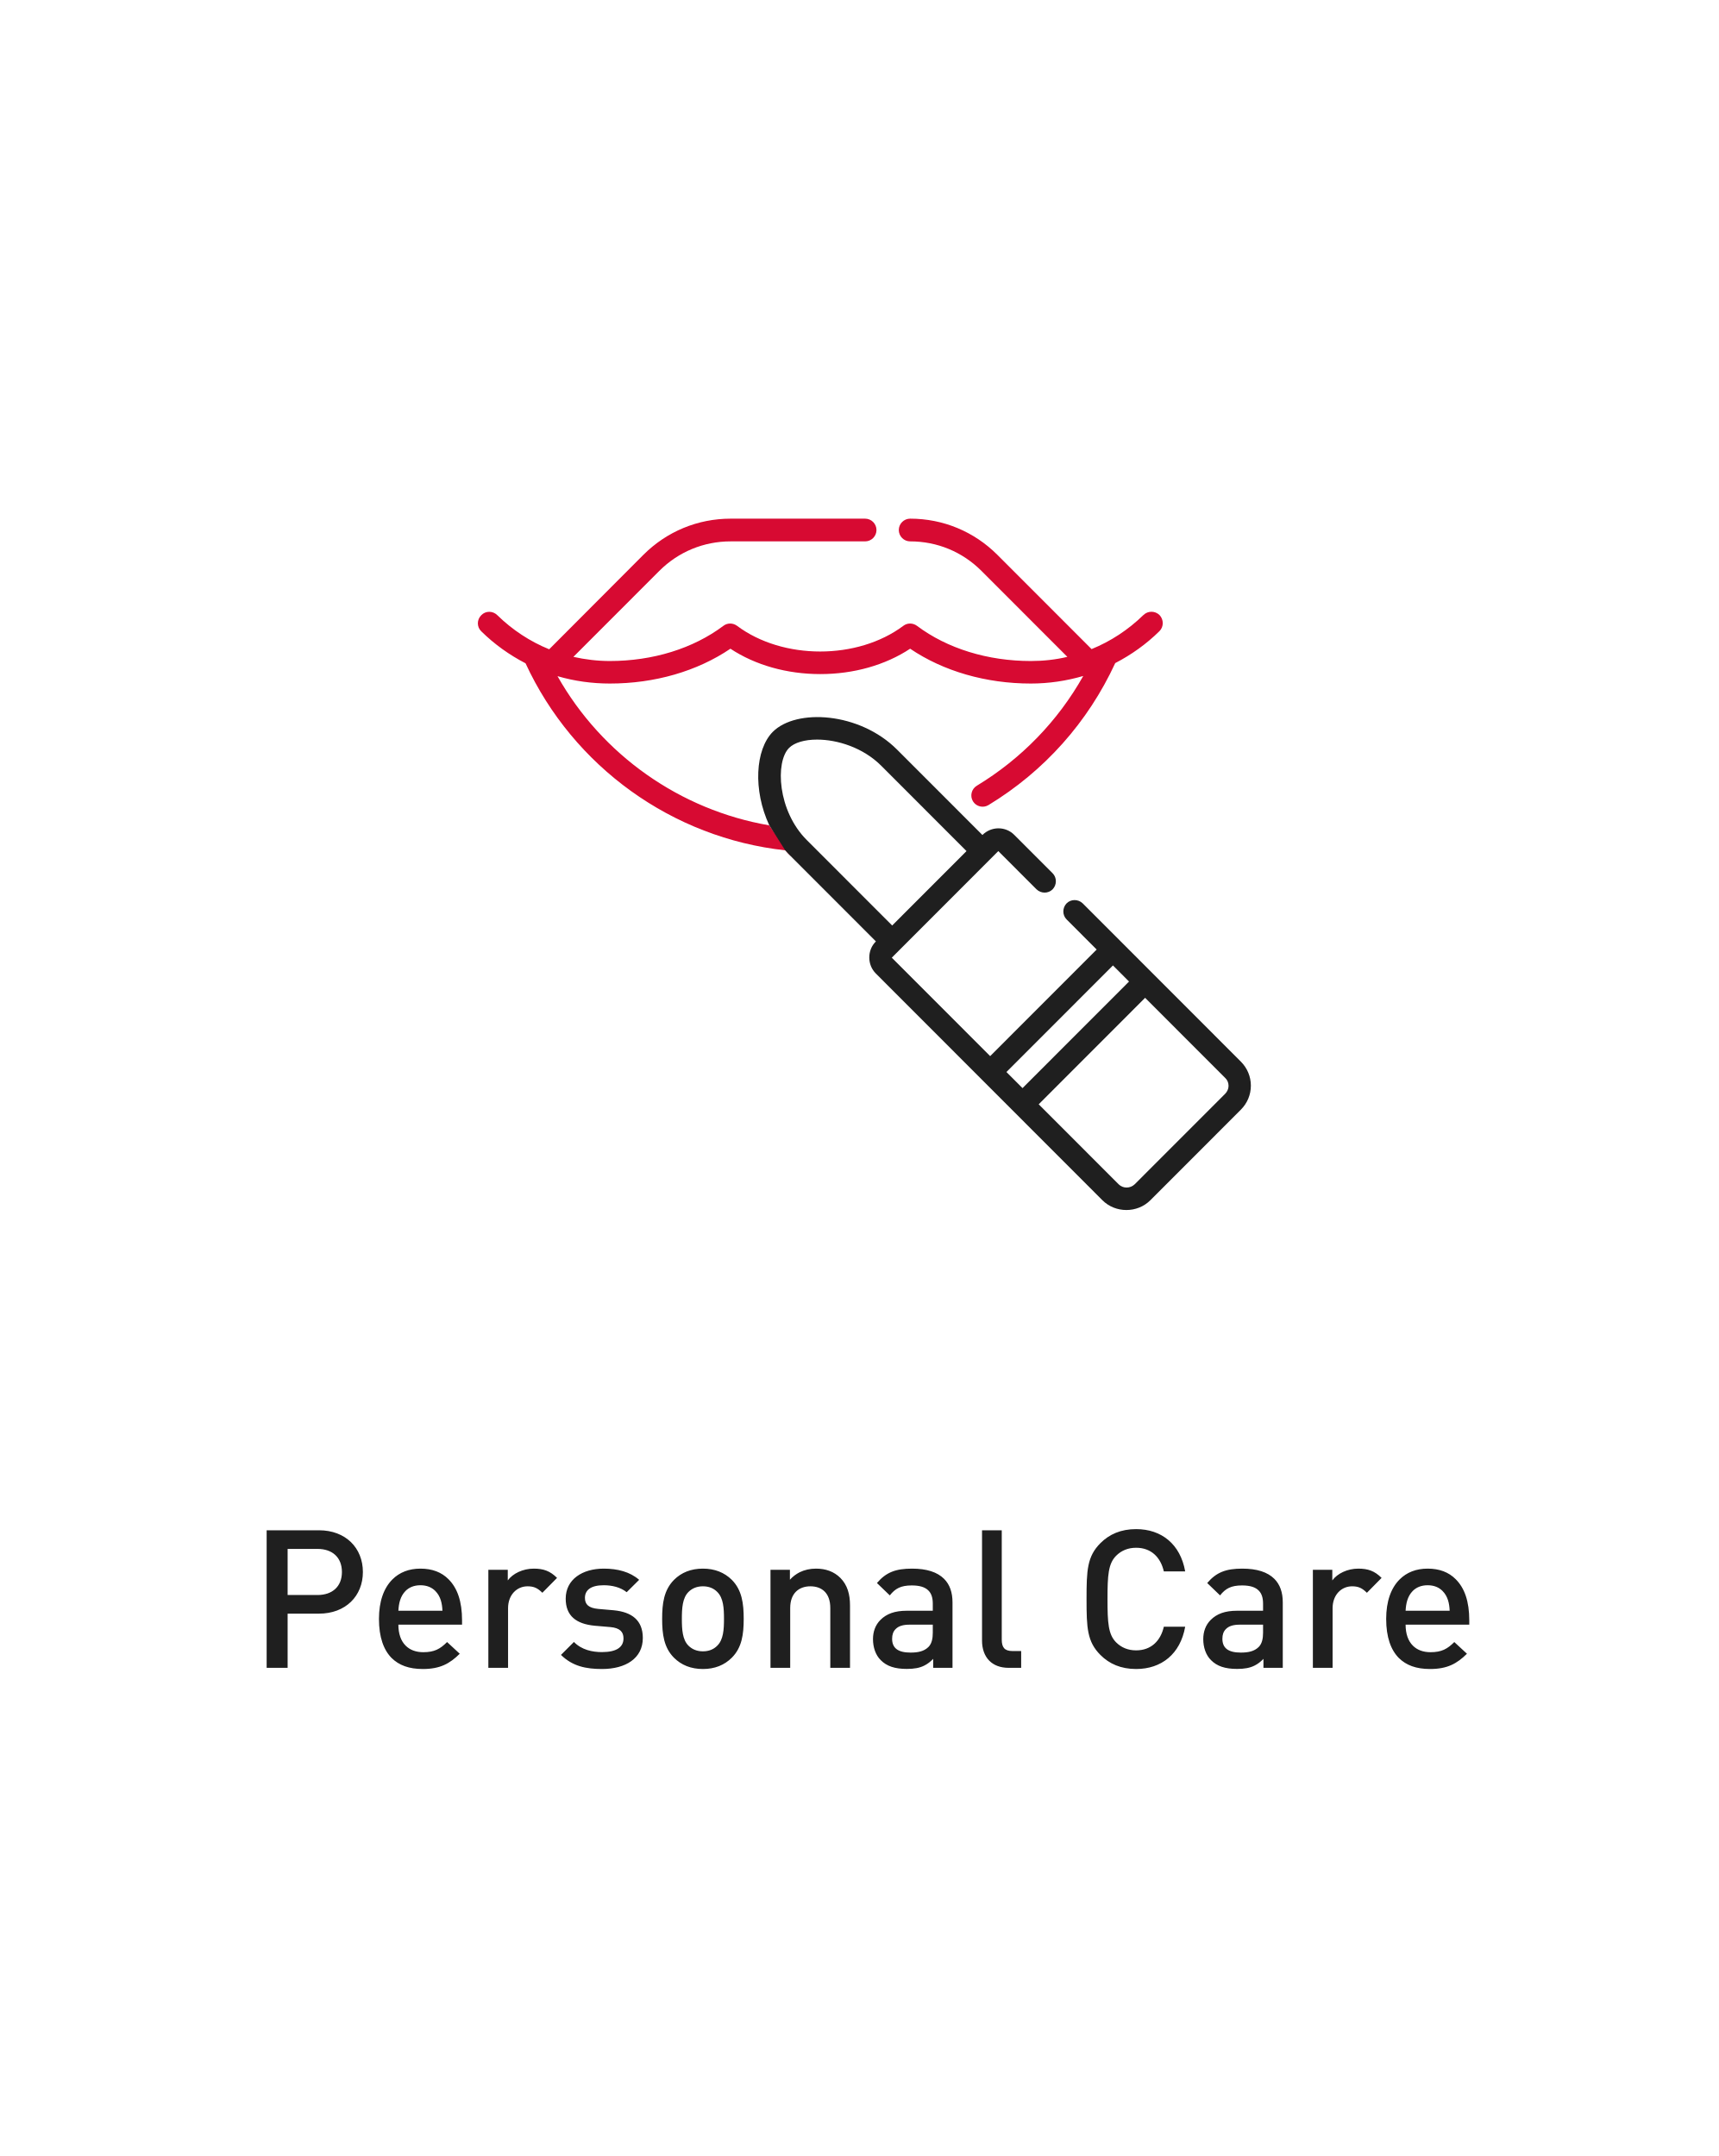
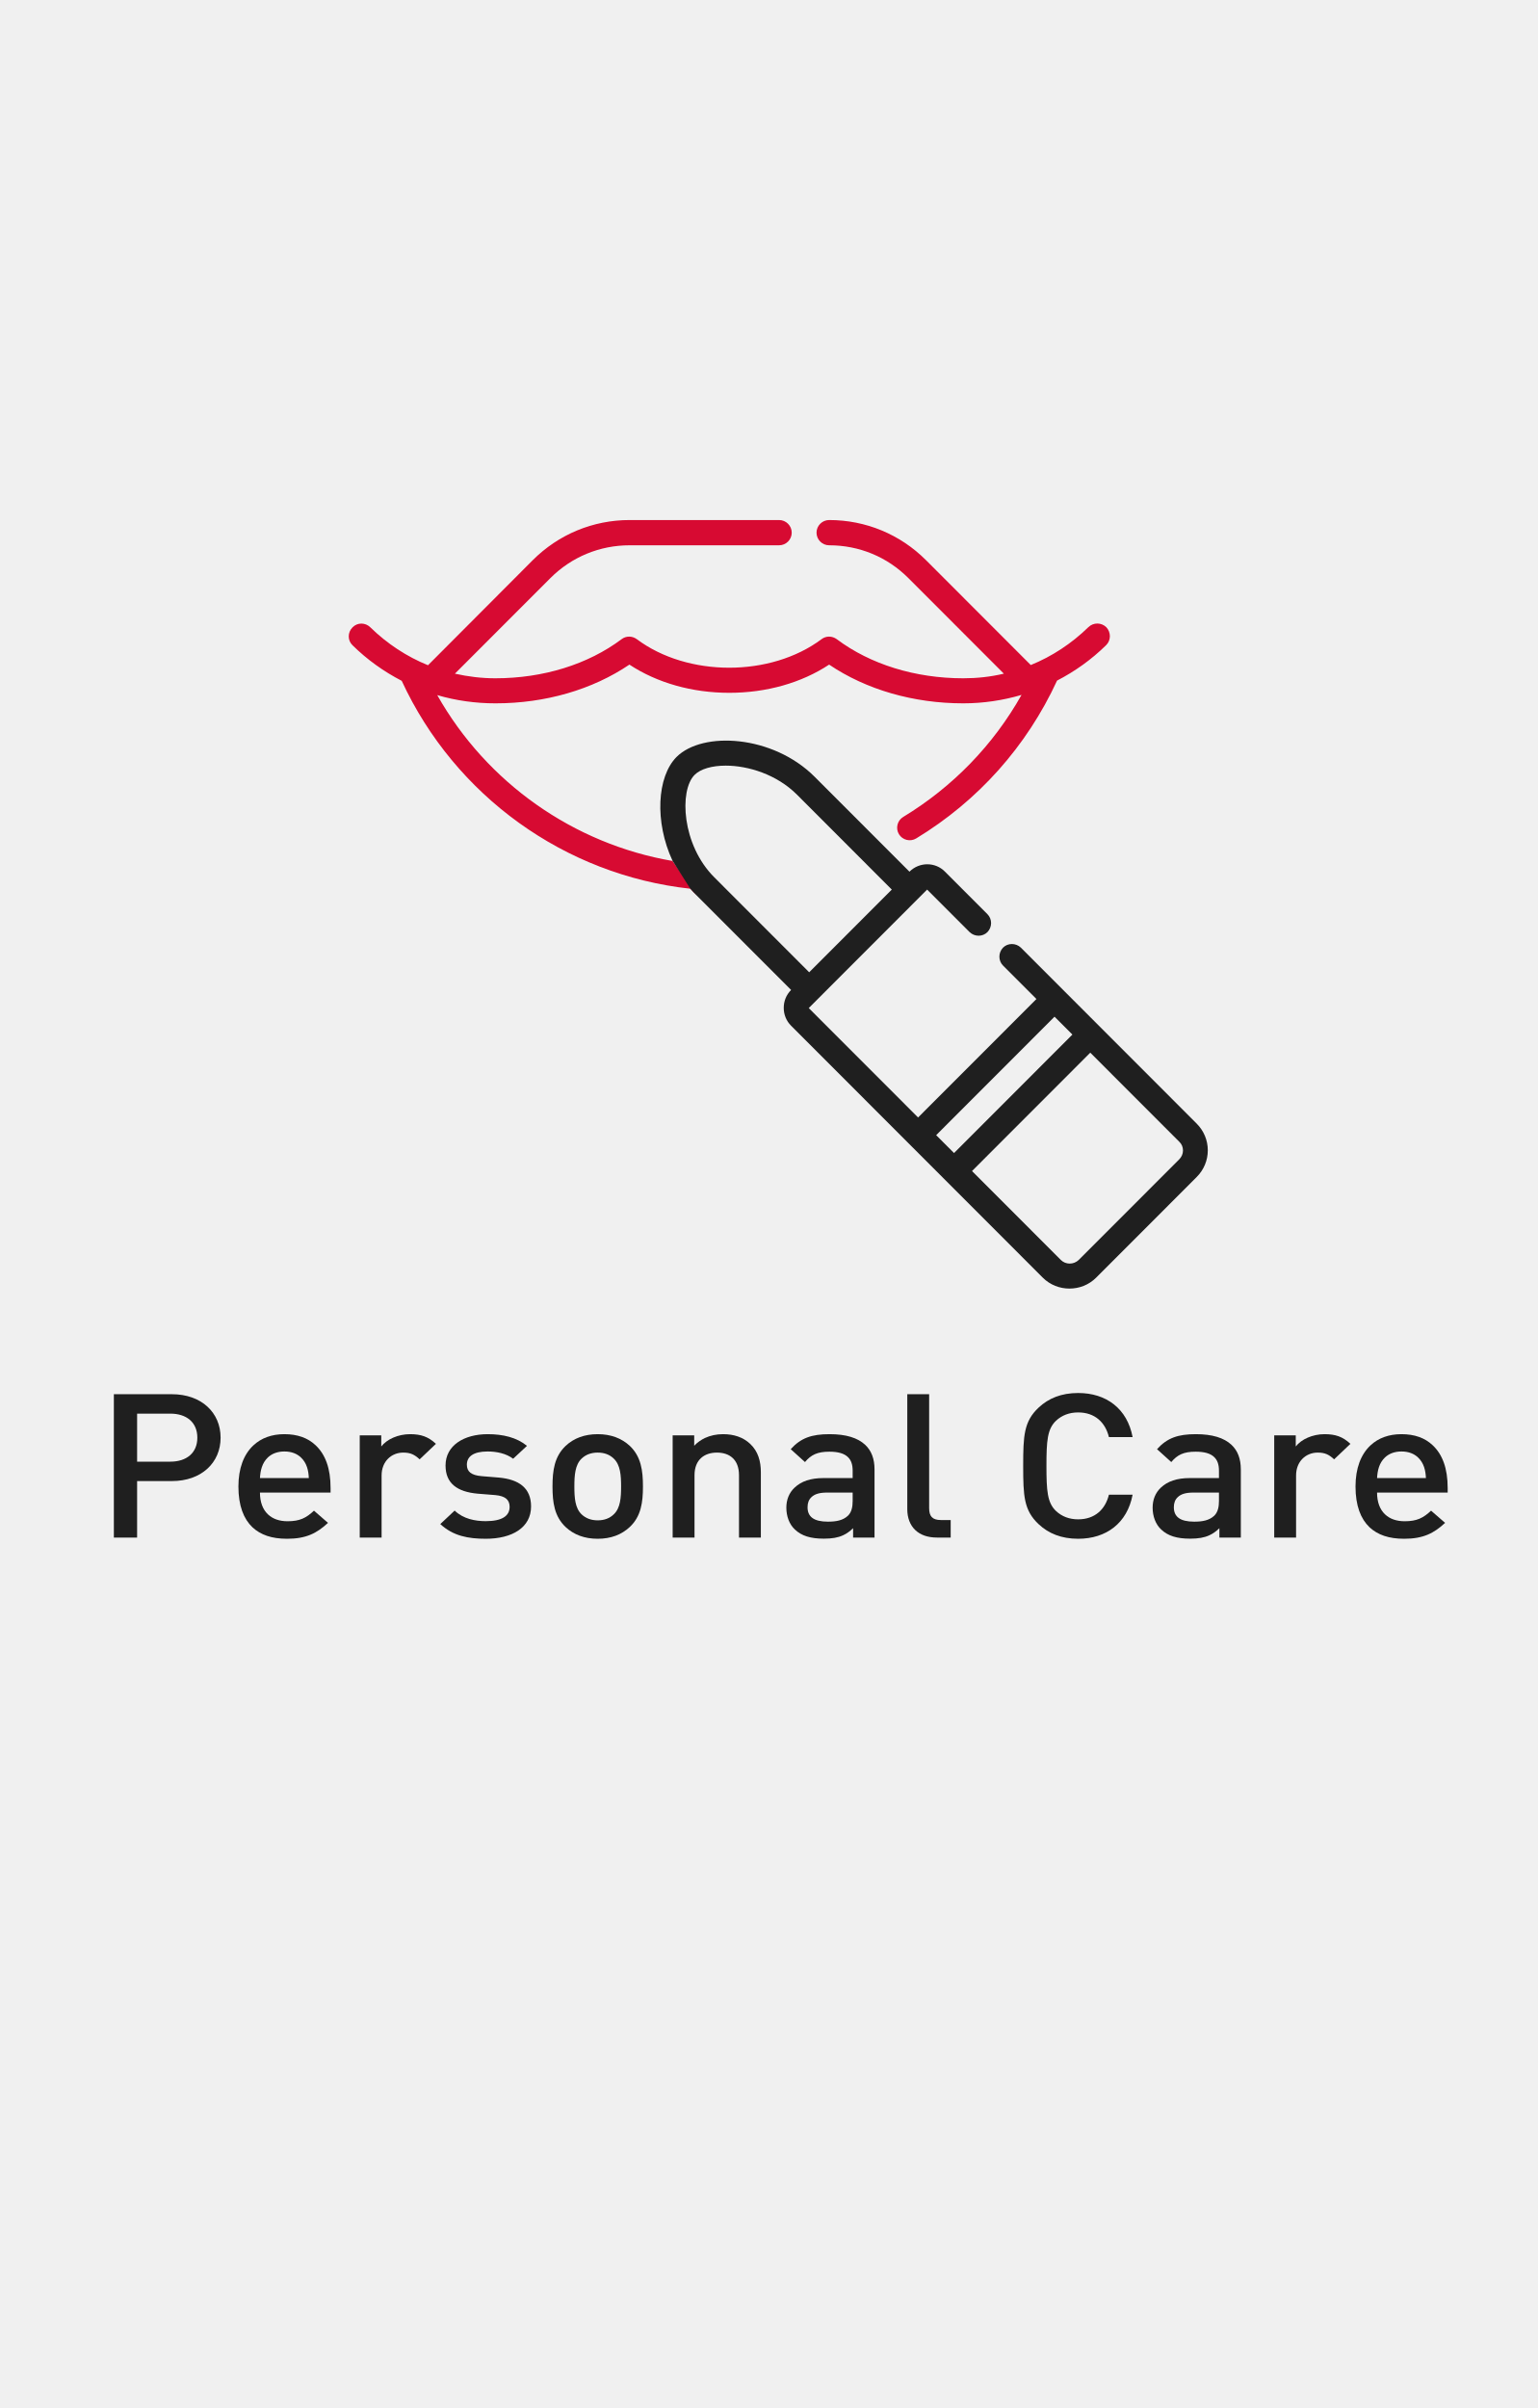
- <svg xmlns="http://www.w3.org/2000/svg" width="169" height="212" viewBox="0 0 169 212" fill="none">
-   <rect width="169" height="212" fill="white" />
-   <path d="M26.216 164V150.472H31.356C33.987 150.472 35.678 152.21 35.678 154.576C35.678 156.932 33.987 158.67 31.356 158.67H28.278V164H26.216ZM28.278 156.837H31.223C32.667 156.837 33.617 156.01 33.617 154.576C33.617 153.132 32.667 152.305 31.223 152.305H28.278V156.837ZM41.571 164.114C40.203 164.114 39.224 163.743 38.502 163.031C37.724 162.242 37.258 160.998 37.258 159.183C37.258 157.464 37.733 156.153 38.578 155.307C39.282 154.604 40.212 154.243 41.334 154.243C42.492 154.243 43.414 154.595 44.098 155.288C44.962 156.153 45.428 157.454 45.428 159.335V159.753H39.167C39.167 160.646 39.414 161.349 39.88 161.815C40.298 162.233 40.877 162.461 41.618 162.461C42.702 162.461 43.272 162.147 43.956 161.463L45.2 162.613C44.212 163.591 43.262 164.114 41.571 164.114ZM39.167 158.385H43.499C43.471 157.682 43.328 156.97 42.797 156.438C42.455 156.096 41.98 155.877 41.334 155.877C40.697 155.877 40.212 156.096 39.87 156.438C39.348 156.97 39.206 157.682 39.167 158.385ZM48.013 164V154.357H49.922V155.402C50.416 154.728 51.404 154.243 52.478 154.243C53.428 154.243 54.083 154.471 54.767 155.155L53.323 156.618C52.877 156.181 52.525 155.982 51.87 155.982C50.815 155.982 49.951 156.818 49.951 158.138V164H48.013ZM59.191 164.114C57.623 164.114 56.293 163.848 55.153 162.727L56.426 161.454C57.196 162.242 58.25 162.451 59.181 162.451C60.644 162.451 61.3 161.948 61.3 161.102C61.3 160.456 60.938 160.076 60.017 159.991L58.468 159.858C56.663 159.687 55.618 158.898 55.618 157.198C55.618 155.307 57.252 154.243 59.361 154.243C60.72 154.243 61.936 154.557 62.839 155.345L61.613 156.561C60.995 156.067 60.169 155.877 59.352 155.877C58.069 155.877 57.509 156.371 57.509 157.122C57.509 157.777 57.889 158.119 58.82 158.205L60.34 158.338C62.117 158.509 63.2 159.316 63.2 161.064C63.2 163.069 61.508 164.114 59.191 164.114ZM69.109 164.114C67.941 164.114 66.991 163.734 66.259 163.002C65.271 162.005 65.1 160.694 65.1 159.183C65.1 157.663 65.271 156.352 66.269 155.345C66.991 154.623 67.941 154.243 69.109 154.243C70.268 154.243 71.218 154.623 71.95 155.345C72.947 156.352 73.118 157.663 73.118 159.183C73.118 160.694 72.947 162.005 71.95 163.002C71.218 163.734 70.268 164.114 69.109 164.114ZM67.038 159.183C67.038 160.219 67.095 161.226 67.684 161.815C68.055 162.185 68.53 162.375 69.109 162.375C69.689 162.375 70.164 162.185 70.525 161.815C71.123 161.226 71.18 160.219 71.18 159.183C71.18 158.138 71.123 157.141 70.525 156.542C70.164 156.172 69.689 155.982 69.109 155.982C68.53 155.982 68.055 156.172 67.684 156.542C67.095 157.141 67.038 158.138 67.038 159.183ZM75.752 164V154.357H77.662V155.336C77.937 155.022 78.279 154.775 78.612 154.604C79.096 154.367 79.628 154.243 80.227 154.243C81.177 154.243 81.993 154.528 82.621 155.155C83.323 155.858 83.57 156.789 83.57 157.844V164H81.632V158.119C81.632 156.618 80.778 155.982 79.675 155.982C78.583 155.982 77.69 156.628 77.69 158.119V164H75.752ZM89.154 164.105C87.976 164.105 87.178 163.838 86.589 163.24C86.085 162.746 85.829 161.976 85.829 161.178C85.829 160.437 86.066 159.782 86.56 159.288C87.159 158.689 87.966 158.385 89.144 158.385H91.709V157.701C91.709 157.131 91.586 156.704 91.282 156.4C90.949 156.058 90.408 155.896 89.648 155.896C88.574 155.896 88.023 156.191 87.482 156.875L86.218 155.659C87.121 154.595 88.08 154.243 89.667 154.243C91.111 154.243 92.156 154.585 92.821 155.25C93.372 155.801 93.647 156.571 93.647 157.568V164H91.747V163.116C91.462 163.411 91.177 163.629 90.864 163.781C90.408 164.01 89.876 164.105 89.154 164.105ZM87.71 161.14C87.71 162.033 88.261 162.499 89.515 162.499C90.246 162.499 90.845 162.385 91.291 161.938C91.614 161.606 91.709 161.102 91.709 160.542V159.753H89.448C88.783 159.753 88.346 159.886 88.052 160.19C87.814 160.428 87.71 160.741 87.71 161.14ZM99.192 164C98.337 164 97.71 163.743 97.263 163.297C96.788 162.822 96.55 162.119 96.55 161.33V150.472H98.489V161.216C98.489 161.976 98.754 162.347 99.543 162.347H100.398V164H99.192ZM111.698 164.114C110.207 164.114 109.067 163.61 108.193 162.736C106.882 161.425 106.825 160.067 106.825 157.236C106.825 154.405 106.882 153.047 108.193 151.735C109.067 150.861 110.207 150.358 111.698 150.358C114.187 150.358 116.049 151.83 116.524 154.519H114.425C114.111 153.141 113.19 152.191 111.698 152.191C110.919 152.191 110.254 152.457 109.732 152.98C108.962 153.759 108.886 154.889 108.886 157.236C108.886 159.582 108.962 160.713 109.732 161.492C110.254 162.014 110.919 162.28 111.698 162.28C113.19 162.28 114.111 161.33 114.425 159.953H116.524C116.049 162.641 114.187 164.114 111.698 164.114ZM121.625 164.105C120.447 164.105 119.649 163.838 119.06 163.24C118.556 162.746 118.3 161.976 118.3 161.178C118.3 160.437 118.537 159.782 119.031 159.288C119.63 158.689 120.437 158.385 121.615 158.385H124.18V157.701C124.18 157.131 124.057 156.704 123.753 156.4C123.42 156.058 122.879 155.896 122.119 155.896C121.045 155.896 120.494 156.191 119.953 156.875L118.689 155.659C119.592 154.595 120.551 154.243 122.138 154.243C123.582 154.243 124.627 154.585 125.292 155.25C125.843 155.801 126.118 156.571 126.118 157.568V164H124.218V163.116C123.933 163.411 123.648 163.629 123.335 163.781C122.879 164.01 122.347 164.105 121.625 164.105ZM120.181 161.14C120.181 162.033 120.732 162.499 121.986 162.499C122.717 162.499 123.316 162.385 123.762 161.938C124.085 161.606 124.18 161.102 124.18 160.542V159.753H121.919C121.254 159.753 120.817 159.886 120.523 160.19C120.285 160.428 120.181 160.741 120.181 161.14ZM129.078 164V154.357H130.988V155.402C131.482 154.728 132.47 154.243 133.543 154.243C134.493 154.243 135.149 154.471 135.833 155.155L134.389 156.618C133.942 156.181 133.591 155.982 132.935 155.982C131.881 155.982 131.016 156.818 131.016 158.138V164H129.078ZM140.597 164.114C139.229 164.114 138.251 163.743 137.529 163.031C136.75 162.242 136.284 160.998 136.284 159.183C136.284 157.464 136.759 156.153 137.605 155.307C138.308 154.604 139.239 154.243 140.36 154.243C141.519 154.243 142.44 154.595 143.124 155.288C143.989 156.153 144.454 157.454 144.454 159.335V159.753H138.194C138.194 160.646 138.441 161.349 138.906 161.815C139.324 162.233 139.904 162.461 140.645 162.461C141.728 162.461 142.298 162.147 142.982 161.463L144.226 162.613C143.238 163.591 142.288 164.114 140.597 164.114ZM138.194 158.385H142.526C142.497 157.682 142.355 156.97 141.823 156.438C141.481 156.096 141.006 155.877 140.36 155.877C139.723 155.877 139.239 156.096 138.897 156.438C138.374 156.97 138.232 157.682 138.194 158.385Z" fill="#1F1F1F" />
-   <g clip-path="url(#clip0_2632_5043)">
-     <path d="M77.746 84.19C77.56 84.004 77.393 83.818 77.207 83.613C66.102 82.403 56.374 75.404 51.669 65.222C50.088 64.403 48.618 63.36 47.316 62.076C46.87 61.648 46.87 60.94 47.316 60.494C47.744 60.047 48.451 60.047 48.897 60.494C50.385 61.946 52.115 63.081 53.994 63.844L63.257 54.555C65.544 52.266 68.595 51 71.831 51H85.056C85.67 51 86.172 51.503 86.172 52.117C86.172 52.731 85.67 53.234 85.056 53.234H71.831C69.19 53.234 66.698 54.258 64.819 56.138L56.374 64.589C57.528 64.849 58.737 64.998 59.946 64.998C64.186 64.998 68.148 63.77 71.124 61.536C71.515 61.238 72.054 61.238 72.464 61.536C76.965 64.905 84.312 64.905 88.813 61.536C89.204 61.238 89.743 61.238 90.152 61.536C93.128 63.77 97.109 64.998 101.35 64.998C102.577 64.998 103.768 64.868 104.939 64.589L96.495 56.138C94.616 54.258 92.142 53.234 89.483 53.234C88.869 53.234 88.367 52.731 88.367 52.117C88.367 51.503 88.869 51 89.483 51C92.719 51 95.769 52.266 98.057 54.555L107.32 63.826C109.199 63.062 110.929 61.927 112.417 60.475C112.863 60.047 113.551 60.047 113.998 60.475C114.425 60.922 114.425 61.629 113.998 62.057C112.696 63.342 111.226 64.384 109.645 65.203C106.967 71.011 102.67 75.832 97.183 79.164C96.662 79.481 95.974 79.313 95.658 78.792C95.342 78.271 95.509 77.582 96.03 77.266C100.42 74.604 104.009 70.899 106.502 66.469C104.846 66.953 103.117 67.213 101.35 67.213C96.941 67.213 92.756 66.004 89.483 63.788C87.028 65.408 83.921 66.283 80.648 66.283C77.374 66.283 74.268 65.408 71.813 63.788C68.539 66.004 64.373 67.213 59.964 67.213C58.197 67.213 56.468 66.972 54.812 66.487C59.183 74.231 66.865 79.648 75.626 81.156" fill="#D70A32" />
-     <path d="M75.626 81.138C74.026 77.694 74.249 73.711 75.979 71.961C78.285 69.653 84.498 70.006 88.199 73.711L96.588 82.106C97.462 81.231 98.876 81.231 99.731 82.106L103.489 85.866C103.916 86.294 103.916 87.002 103.489 87.448C103.061 87.877 102.354 87.877 101.908 87.448L98.15 83.688L87.678 94.168L97.35 103.848L107.822 93.368L104.865 90.408C104.437 89.98 104.437 89.273 104.865 88.826C105.293 88.398 106 88.398 106.446 88.826L121.996 104.388C122.628 105.021 122.981 105.859 122.981 106.752C122.981 107.646 122.628 108.483 121.996 109.116L113.105 118.014C112.454 118.666 111.598 118.982 110.743 118.982C109.887 118.982 109.031 118.666 108.38 118.014L86.116 95.732C85.688 95.304 85.465 94.746 85.465 94.15C85.465 93.554 85.688 92.996 86.116 92.568L77.727 84.172C77.541 83.986 77.374 83.8 77.188 83.595M102.112 108.576L109.98 116.45C110.408 116.879 111.115 116.879 111.561 116.45L120.452 107.553C120.656 107.348 120.787 107.069 120.787 106.771C120.787 106.473 120.675 106.194 120.452 105.989L112.584 98.115L102.112 108.595V108.576ZM98.95 105.412L100.531 106.994L111.003 96.514L109.422 94.932L98.95 105.412ZM80.331 72.724C79.104 72.724 78.099 73.022 77.579 73.543C76.202 74.921 76.444 79.742 79.327 82.609L87.716 91.004L95.025 83.688L86.637 75.293C84.851 73.506 82.322 72.724 80.331 72.724Z" fill="#1F1F1F" />
+ <svg xmlns="http://www.w3.org/2000/svg" width="136" height="213" viewBox="0 0 136 213" fill="none">
+   <path d="M10.073 136.005V123.325H15.202C17.828 123.325 19.516 124.954 19.516 127.171C19.516 129.38 17.828 131.009 15.202 131.009H12.13V136.005H10.073ZM12.13 129.291H15.069C16.51 129.291 17.458 128.516 17.458 127.171C17.458 125.818 16.51 125.043 15.069 125.043H12.13V129.291Z" fill="#1F1F1F" />
+   <path d="M25.397 136.112C24.031 136.112 23.055 135.765 22.334 135.097C21.557 134.358 21.092 133.191 21.092 131.49C21.092 129.879 21.566 128.65 22.41 127.857C23.112 127.198 24.041 126.86 25.16 126.86C26.316 126.86 27.236 127.189 27.919 127.839C28.781 128.65 29.246 129.87 29.246 131.633V132.025H22.998C22.998 132.862 23.244 133.521 23.709 133.957C24.126 134.349 24.704 134.562 25.444 134.562C26.525 134.562 27.094 134.269 27.776 133.627L29.018 134.705C28.032 135.622 27.084 136.112 25.397 136.112ZM22.998 130.742H27.321C27.293 130.083 27.151 129.415 26.62 128.917C26.278 128.596 25.804 128.391 25.16 128.391C24.524 128.391 24.041 128.596 23.7 128.917C23.178 129.415 23.036 130.083 22.998 130.742Z" fill="#1F1F1F" />
+   <path d="M31.825 136.005V126.967H33.731V127.946C34.224 127.314 35.21 126.86 36.281 126.86C37.23 126.86 37.884 127.074 38.566 127.715L37.125 129.086C36.68 128.676 36.329 128.489 35.675 128.489C34.622 128.489 33.76 129.273 33.76 130.511V136.005H31.825Z" fill="#1F1F1F" />
+   <path d="M42.981 136.112C41.416 136.112 40.089 135.863 38.951 134.812L40.222 133.619C40.99 134.358 42.042 134.554 42.971 134.554C44.431 134.554 45.086 134.082 45.086 133.289C45.086 132.684 44.725 132.327 43.806 132.247L42.26 132.123C40.459 131.962 39.416 131.223 39.416 129.629C39.416 127.857 41.047 126.86 43.151 126.86C44.507 126.86 45.721 127.154 46.621 127.893L45.398 129.033C44.782 128.57 43.957 128.391 43.142 128.391C41.862 128.391 41.303 128.854 41.303 129.558C41.303 130.172 41.682 130.493 42.611 130.573L44.128 130.698C45.901 130.858 46.982 131.615 46.982 133.253C46.982 135.132 45.294 136.112 42.981 136.112Z" fill="#1F1F1F" />
+   <path d="M52.88 136.112C51.714 136.112 50.766 135.756 50.035 135.07C49.05 134.135 48.879 132.906 48.879 131.49C48.879 130.066 49.05 128.837 50.045 127.893C50.766 127.216 51.714 126.86 52.88 126.86C54.036 126.86 54.984 127.216 55.715 127.893C56.71 128.837 56.881 130.066 56.881 131.49C56.881 132.906 56.71 134.135 55.715 135.07C54.984 135.756 54.036 136.112 52.88 136.112ZM50.813 131.49C50.813 132.461 50.87 133.405 51.458 133.957C51.827 134.304 52.301 134.482 52.88 134.482C53.458 134.482 53.932 134.304 54.292 133.957C54.89 133.405 54.947 132.461 54.947 131.49C54.947 130.511 54.89 129.576 54.292 129.015C53.932 128.667 53.458 128.489 52.88 128.489C52.301 128.489 51.827 128.667 51.458 129.015C50.87 129.576 50.813 130.511 50.813 131.49Z" fill="#1F1F1F" />
+   <path d="M59.509 136.005V126.967H61.415V127.884C61.69 127.59 62.031 127.358 62.363 127.198C62.846 126.976 63.377 126.86 63.975 126.86C64.923 126.86 65.738 127.127 66.364 127.715C67.065 128.374 67.312 129.246 67.312 130.235V136.005H65.378V130.493C65.378 129.086 64.524 128.489 63.425 128.489C62.334 128.489 61.443 129.095 61.443 130.493V136.005H59.509Z" fill="#1F1F1F" />
+   <path d="M72.884 136.103C71.708 136.103 70.912 135.854 70.324 135.293C69.822 134.83 69.566 134.108 69.566 133.36C69.566 132.666 69.803 132.051 70.296 131.588C70.893 131.027 71.699 130.742 72.874 130.742H75.434V130.101C75.434 129.567 75.311 129.166 75.008 128.881C74.676 128.561 74.135 128.409 73.377 128.409C72.306 128.409 71.756 128.685 71.215 129.326L69.954 128.187C70.855 127.189 71.813 126.86 73.396 126.86C74.837 126.86 75.88 127.18 76.544 127.804C77.094 128.32 77.368 129.041 77.368 129.976V136.005H75.472V135.177C75.188 135.453 74.903 135.658 74.591 135.8C74.135 136.014 73.605 136.103 72.884 136.103ZM71.443 133.325C71.443 134.162 71.993 134.598 73.244 134.598C73.974 134.598 74.572 134.491 75.017 134.073C75.34 133.761 75.434 133.289 75.434 132.764V132.025H73.178C72.514 132.025 72.078 132.149 71.784 132.434C71.547 132.657 71.443 132.951 71.443 133.325Z" fill="#1F1F1F" />
+   <path d="M82.901 136.005C82.048 136.005 81.422 135.765 80.977 135.346C80.503 134.901 80.266 134.242 80.266 133.503V123.325H82.2V133.396C82.2 134.108 82.465 134.456 83.252 134.456H84.106V136.005H82.901Z" fill="#1F1F1F" />
+   <path d="M95.383 136.112C93.895 136.112 92.757 135.64 91.885 134.821C90.576 133.592 90.52 132.318 90.52 129.665C90.52 127.011 90.576 125.738 91.885 124.509C92.757 123.69 93.895 123.218 95.383 123.218C97.867 123.218 99.726 124.598 100.2 127.118H98.104C97.791 125.827 96.872 124.936 95.383 124.936C94.606 124.936 93.942 125.186 93.421 125.675C92.653 126.406 92.577 127.465 92.577 129.665C92.577 131.864 92.653 132.924 93.421 133.654C93.942 134.144 94.606 134.393 95.383 134.393C96.872 134.393 97.791 133.503 98.104 132.212H100.2C99.726 134.732 97.867 136.112 95.383 136.112Z" fill="#1F1F1F" />
+   <path d="M105.29 136.103C104.114 136.103 103.318 135.854 102.73 135.293C102.227 134.83 101.971 134.108 101.971 133.36C101.971 132.666 102.208 132.051 102.701 131.588C103.299 131.027 104.104 130.742 105.28 130.742H107.84V130.101C107.84 129.567 107.717 129.166 107.413 128.881C107.081 128.561 106.541 128.409 105.783 128.409C104.711 128.409 104.161 128.685 103.621 129.326L102.36 128.187C103.261 127.189 104.218 126.86 105.802 126.86C107.243 126.86 108.286 127.18 108.949 127.804C109.499 128.32 109.774 129.041 109.774 129.976V136.005H107.878V135.177C107.593 135.453 107.309 135.658 106.996 135.8C106.541 136.014 106.01 136.103 105.29 136.103ZM103.848 133.325C103.848 134.162 104.398 134.598 105.65 134.598C106.38 134.598 106.977 134.491 107.423 134.073C107.745 133.761 107.84 133.289 107.84 132.764V132.025H105.583C104.92 132.025 104.484 132.149 104.19 132.434C103.953 132.657 103.848 132.951 103.848 133.325Z" fill="#1F1F1F" />
+   <path d="M112.728 136.005V126.967H114.634V127.946C115.127 127.314 116.113 126.86 117.184 126.86C118.132 126.86 118.787 127.074 119.469 127.715L118.028 129.086C117.583 128.676 117.232 128.489 116.578 128.489C115.525 128.489 114.662 129.273 114.662 130.511V136.005H112.728Z" fill="#1F1F1F" />
+   <path d="M124.224 136.112C122.859 136.112 121.883 135.765 121.162 135.097C120.385 134.358 119.92 133.191 119.92 131.49C119.92 129.879 120.394 128.65 121.238 127.857C121.939 127.198 122.869 126.86 123.987 126.86C125.144 126.86 126.064 127.189 126.746 127.839C127.609 128.65 128.074 129.87 128.074 131.633V132.025H121.826C121.826 132.862 122.072 133.521 122.537 133.957C122.954 134.349 123.532 134.562 124.272 134.562C125.353 134.562 125.921 134.269 126.604 133.627L127.846 134.705C126.86 135.622 125.912 136.112 124.224 136.112ZM121.826 130.742H126.149C126.121 130.083 125.978 129.415 125.447 128.917C125.106 128.596 124.632 128.391 123.987 128.391C123.352 128.391 122.869 128.596 122.527 128.917C122.006 129.415 121.864 130.083 121.826 130.742Z" fill="#1F1F1F" />
+   <g clip-path="url(#clip0_2744_6405)">
+     <path d="M61.617 79.19C61.431 79.004 61.263 78.818 61.077 78.613C49.973 77.403 40.245 70.404 35.539 60.222C33.959 59.403 32.489 58.36 31.187 57.076C30.741 56.648 30.741 55.94 31.187 55.494C31.615 55.047 32.322 55.047 32.768 55.494C34.256 56.946 35.986 58.081 37.864 58.844L47.127 49.555C49.415 47.266 52.466 46 55.702 46H68.927C69.54 46 70.043 46.503 70.043 47.117C70.043 47.731 69.54 48.234 68.927 48.234H55.702C53.061 48.234 50.568 49.258 48.69 51.138L40.245 59.589C41.398 59.849 42.608 59.998 43.816 59.998C48.057 59.998 52.019 58.77 54.995 56.536C55.386 56.238 55.925 56.238 56.334 56.536C60.836 59.905 68.183 59.905 72.684 56.536C73.075 56.238 73.614 56.238 74.023 56.536C76.999 58.77 80.98 59.998 85.22 59.998C86.448 59.998 87.638 59.868 88.81 59.589L80.366 51.138C78.487 49.258 76.013 48.234 73.353 48.234C72.74 48.234 72.237 47.731 72.237 47.117C72.237 46.503 72.74 46 73.353 46C76.59 46 79.64 47.266 81.928 49.555L91.191 58.826C93.07 58.062 94.799 56.927 96.287 55.475C96.734 55.047 97.422 55.047 97.868 55.475C98.296 55.922 98.296 56.629 97.868 57.057C96.566 58.342 95.097 59.384 93.516 60.203C90.838 66.011 86.541 70.832 81.054 74.164C80.533 74.481 79.845 74.313 79.529 73.792C79.213 73.271 79.38 72.582 79.901 72.266C84.29 69.604 87.88 65.899 90.373 61.469C88.717 61.953 86.987 62.214 85.22 62.214C80.812 62.214 76.627 61.004 73.353 58.788C70.898 60.408 67.792 61.283 64.518 61.283C61.245 61.283 58.139 60.408 55.683 58.788C52.41 61.004 48.243 62.214 43.835 62.214C42.068 62.214 40.338 61.971 38.683 61.487C43.054 69.231 50.736 74.648 59.496 76.156" fill="#D70A32" />
+     <path d="M59.496 76.137C57.897 72.694 58.12 68.71 59.85 66.96C62.156 64.652 68.369 65.006 72.07 68.71L80.459 77.105C81.333 76.231 82.746 76.231 83.602 77.105L87.359 80.866C87.787 81.294 87.787 82.001 87.359 82.448C86.931 82.876 86.225 82.876 85.778 82.448L82.021 78.688L71.549 89.168L81.221 98.847L91.693 88.367L88.736 85.408C88.308 84.98 88.308 84.272 88.736 83.825C89.164 83.397 89.87 83.397 90.317 83.825L105.866 99.387C106.499 100.02 106.852 100.858 106.852 101.751C106.852 102.645 106.499 103.483 105.866 104.116L96.976 113.013C96.325 113.665 95.469 113.981 94.613 113.981C93.758 113.981 92.902 113.665 92.251 113.013L69.987 90.731C69.559 90.303 69.336 89.745 69.336 89.149C69.336 88.553 69.559 87.995 69.987 87.567L61.598 79.172C61.412 78.986 61.245 78.799 61.059 78.595M85.983 103.576L93.851 111.45C94.279 111.878 94.985 111.878 95.432 111.45L104.323 102.552C104.527 102.347 104.657 102.068 104.657 101.77C104.657 101.472 104.546 101.193 104.323 100.988L96.455 93.114L85.983 103.594V103.576ZM82.821 100.411L84.402 101.993L94.874 91.513L93.293 89.931L82.821 100.411ZM64.202 67.724C62.975 67.724 61.97 68.021 61.449 68.543C60.073 69.92 60.315 74.741 63.198 77.608L71.587 86.003L78.896 78.688L70.508 70.292C68.722 68.505 66.192 67.724 64.202 67.724Z" fill="#1F1F1F" />
  </g>
  <defs>
-     <clipPath id="clip0_2632_5043">
-       <rect width="76" height="68" fill="white" transform="translate(47 51)" />
+     <clipPath id="clip0_2744_6405">
+       <rect width="76" height="68" fill="white" transform="translate(30.8708 46)" />
    </clipPath>
  </defs>
</svg>
